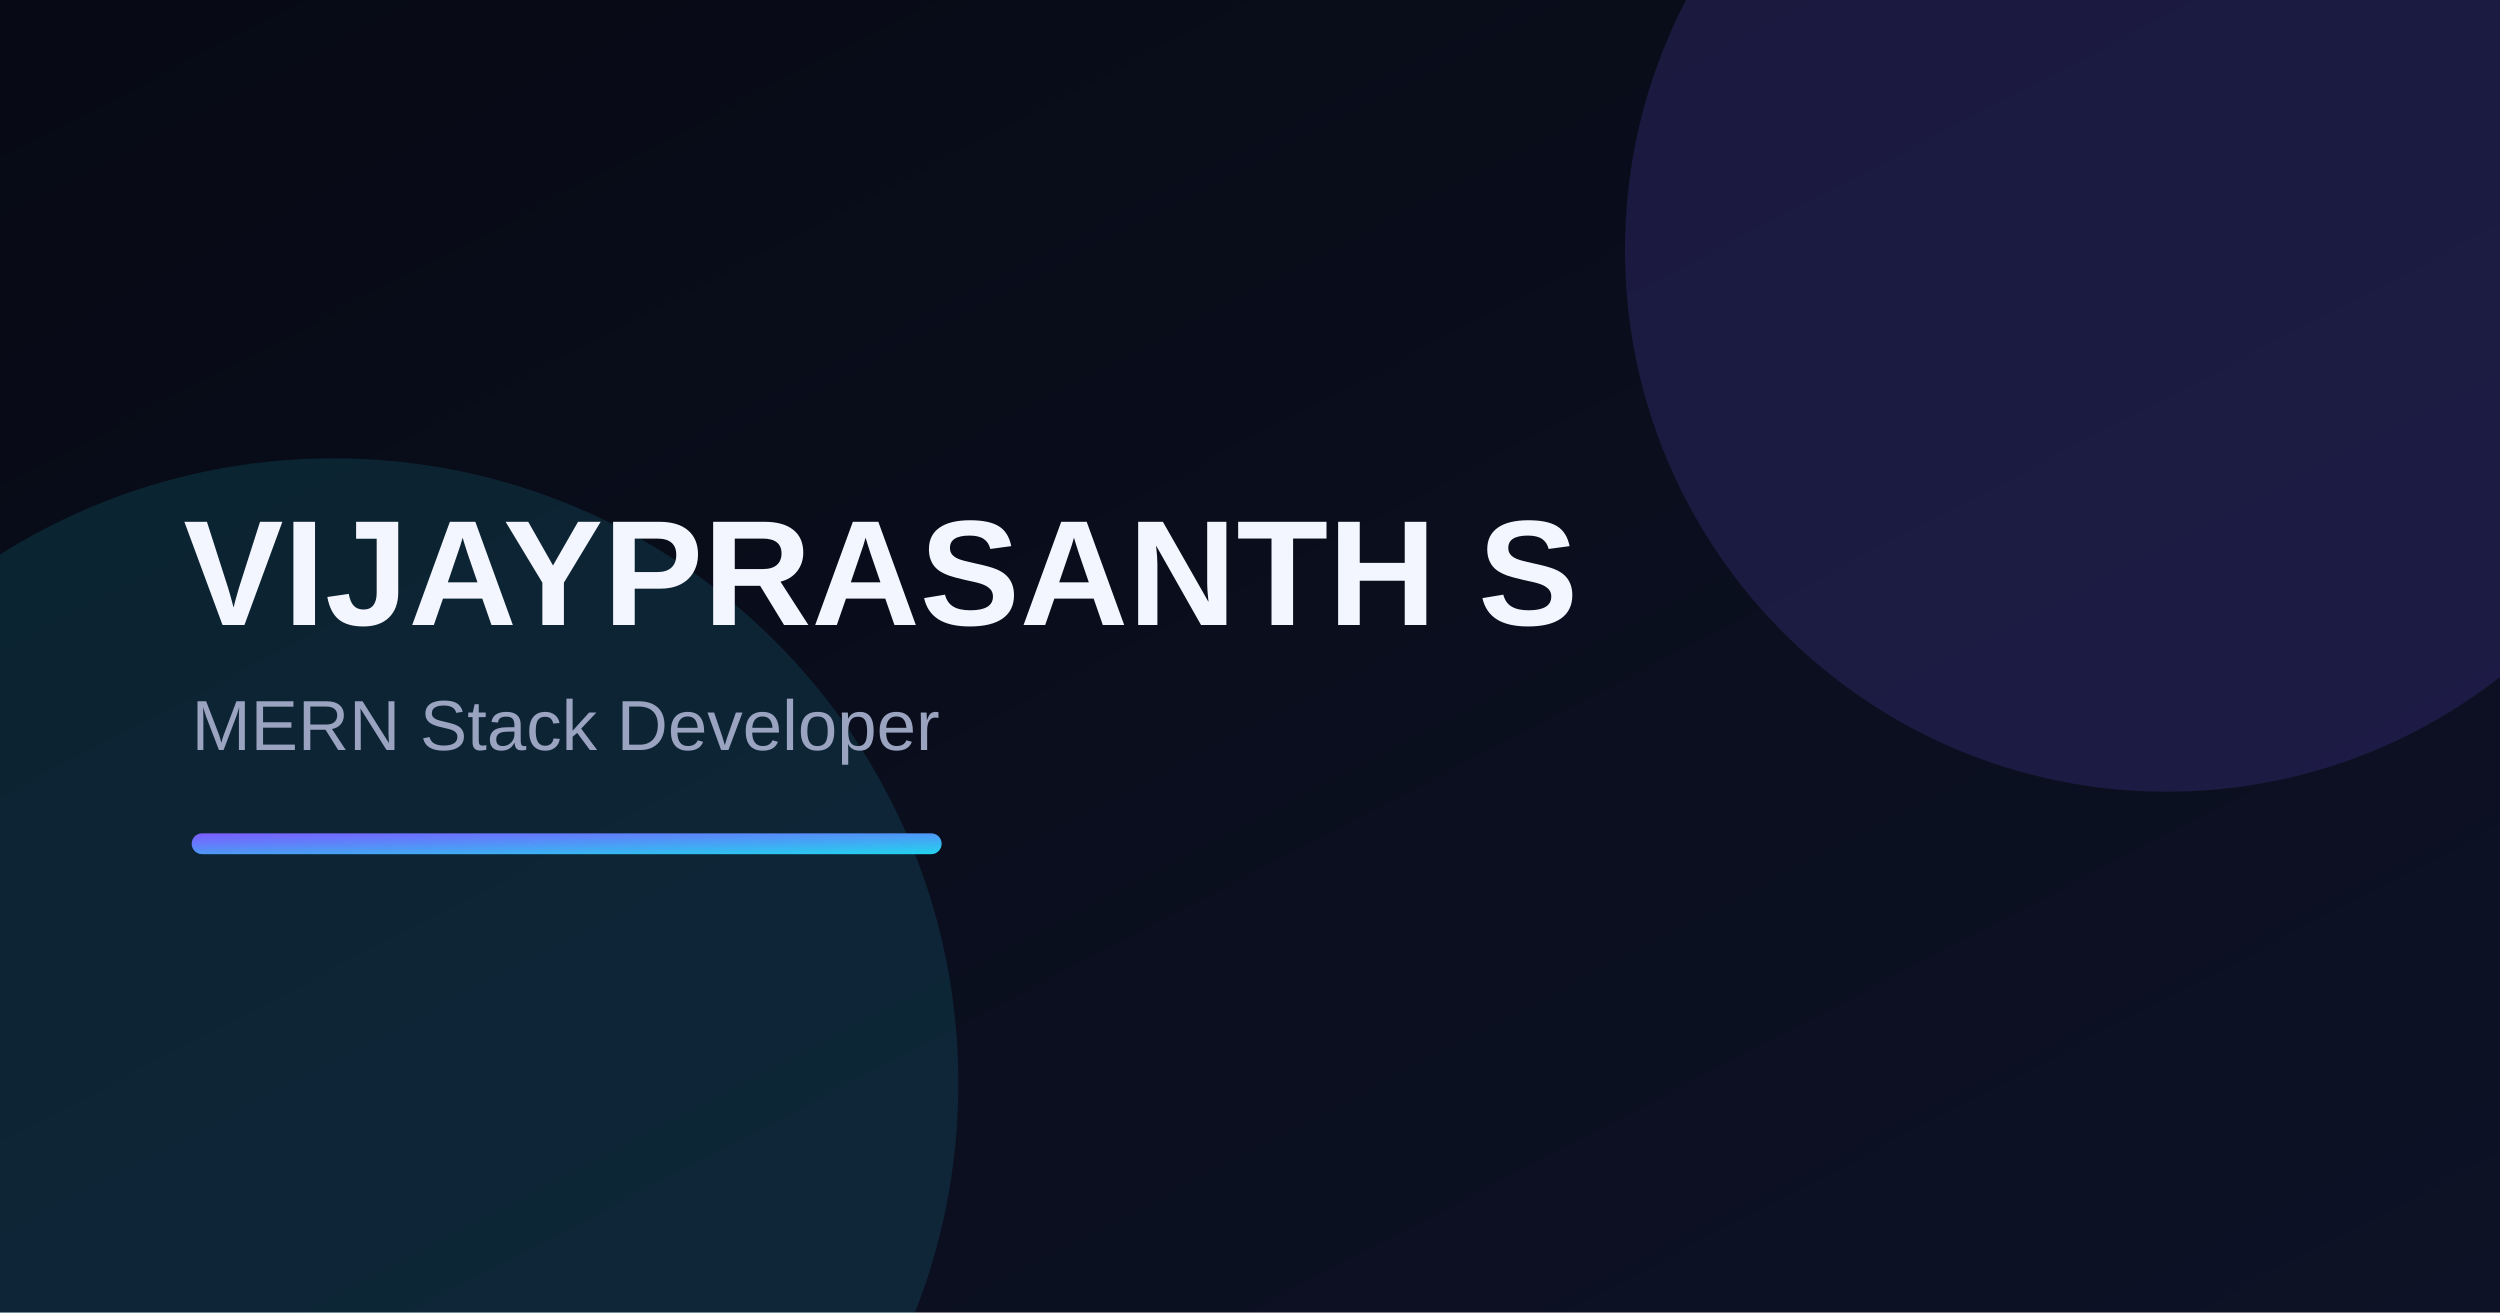
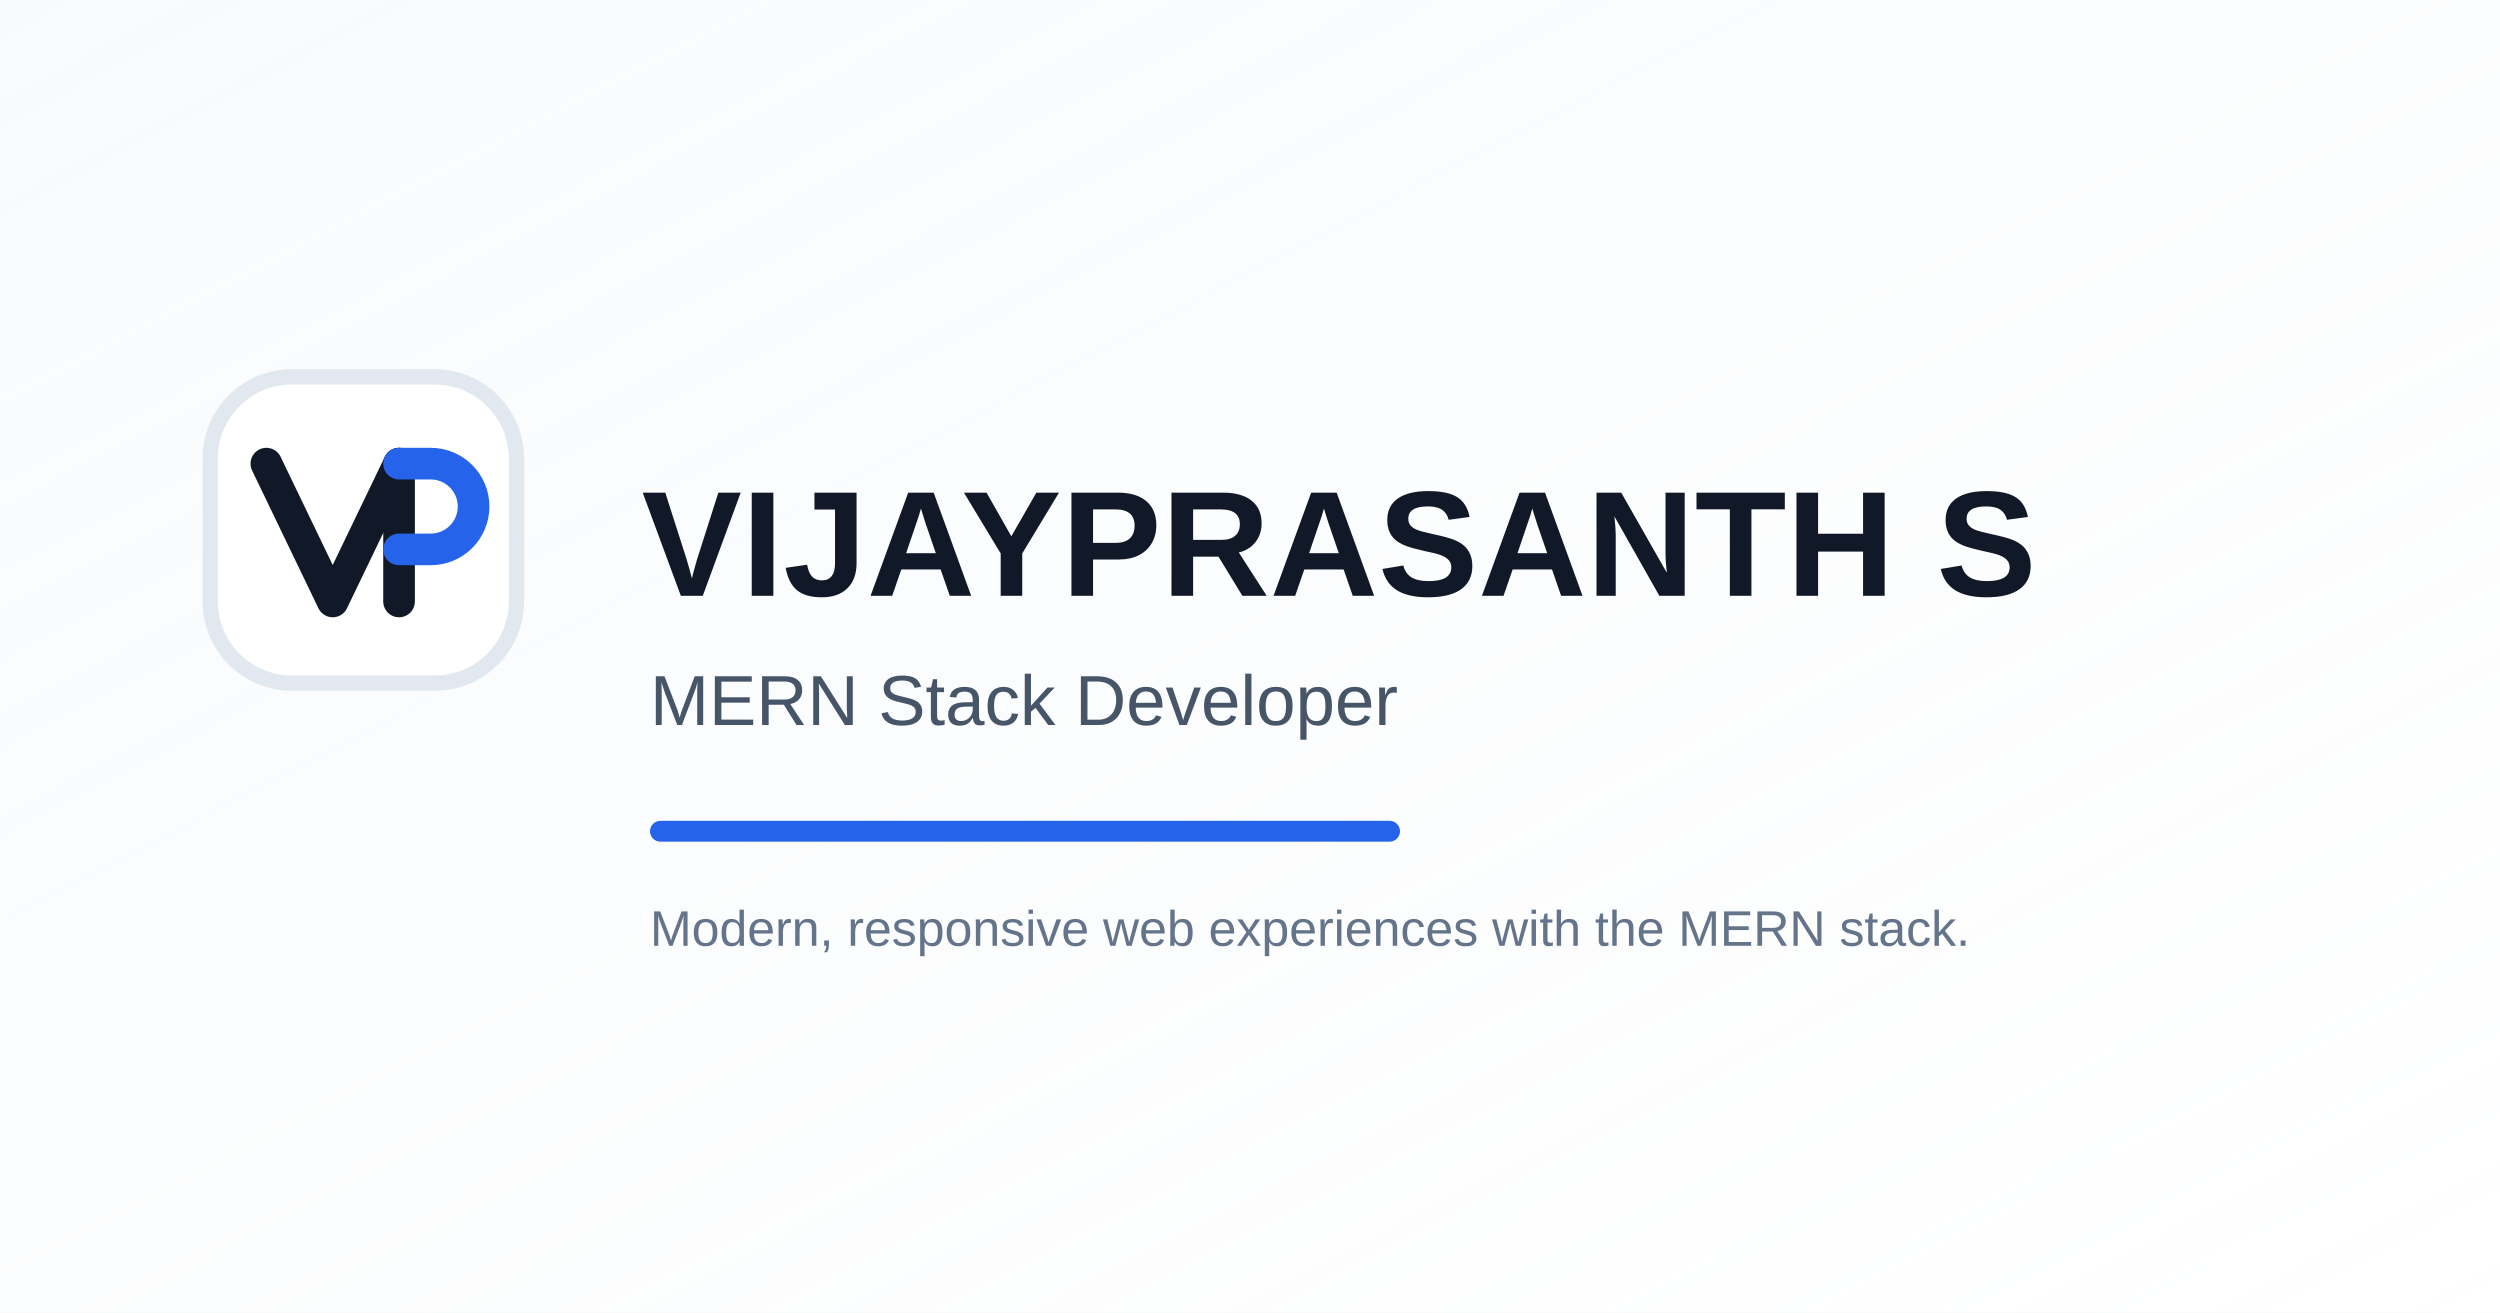
<svg xmlns="http://www.w3.org/2000/svg" viewBox="0 0 1200 630" width="1200" height="630">
+   <rect width="1200" height="630" fill="#FFFFFF" />
+   <rect x="0" y="0" width="1200" height="630" fill="url(#soft)" />
  <defs>
-     <linearGradient id="bg" x1="0" y1="0" x2="1" y2="1">
-       <stop offset="0" stop-color="#070a14" />
-       <stop offset="1" stop-color="#0d1226" />
-     </linearGradient>
-     <linearGradient id="accent" x1="0" y1="0" x2="1" y2="1">
-       <stop offset="0" stop-color="#7c5cff" />
-       <stop offset="1" stop-color="#22d3ee" />
+     <linearGradient id="soft" x1="0" y1="0" x2="1" y2="1">
+       <stop offset="0" stop-color="#F8FAFC" stop-opacity="0.9" />
+       <stop offset="1" stop-color="#FFFFFF" stop-opacity="1" />
    </linearGradient>
  </defs>
-   <rect width="1200" height="630" fill="url(#bg)" />
-   <circle cx="1040" cy="120" r="260" fill="#7c5cff" opacity="0.16" />
-   <circle cx="160" cy="520" r="300" fill="#22d3ee" opacity="0.12" />
-   <text x="88" y="300" font-family="Segoe UI, Arial, sans-serif" font-size="72" font-weight="700" fill="#f4f6ff">VIJAYPRASANTH S</text>
-   <text x="92" y="360" font-family="Segoe UI, Arial, sans-serif" font-size="34" fill="#9aa3c0">MERN Stack Developer</text>
-   <rect x="92" y="400" width="360" height="10" rx="5" fill="url(#accent)" />
+   <g transform="translate(96 176) scale(4.9)">
+     <rect x="1" y="1" width="30" height="30" rx="8" fill="#FFFFFF" stroke="#E2E8F0" stroke-width="1.5" />
+     <path d="M6.5 9.5 13 23l6.5-13.5" fill="none" stroke="#111827" stroke-width="3.1" stroke-linecap="round" stroke-linejoin="round" />
+     <path d="M19.5 23V9.5" fill="none" stroke="#111827" stroke-width="3.1" stroke-linecap="round" stroke-linejoin="round" />
+     <path d="M19.5 9.5h3.1a4.2 4.2 0 0 1 0 8.4h-3.1" fill="none" stroke="#2563EB" stroke-width="3.1" stroke-linecap="round" stroke-linejoin="round" />
+   </g>
+   <text x="308" y="286" font-family="Segoe UI, Arial, sans-serif" font-size="72" font-weight="700" fill="#111827">VIJAYPRASANTH S</text>
+   <text x="312" y="348" font-family="Segoe UI, Arial, sans-serif" font-size="34" fill="#475569">MERN Stack Developer</text>
+   <rect x="312" y="394" width="360" height="10" rx="5" fill="#2563EB" />
+   <text x="312" y="454" font-family="Segoe UI, Arial, sans-serif" font-size="24" fill="#64748B">Modern, responsive web experiences with the MERN stack.</text>
</svg>
